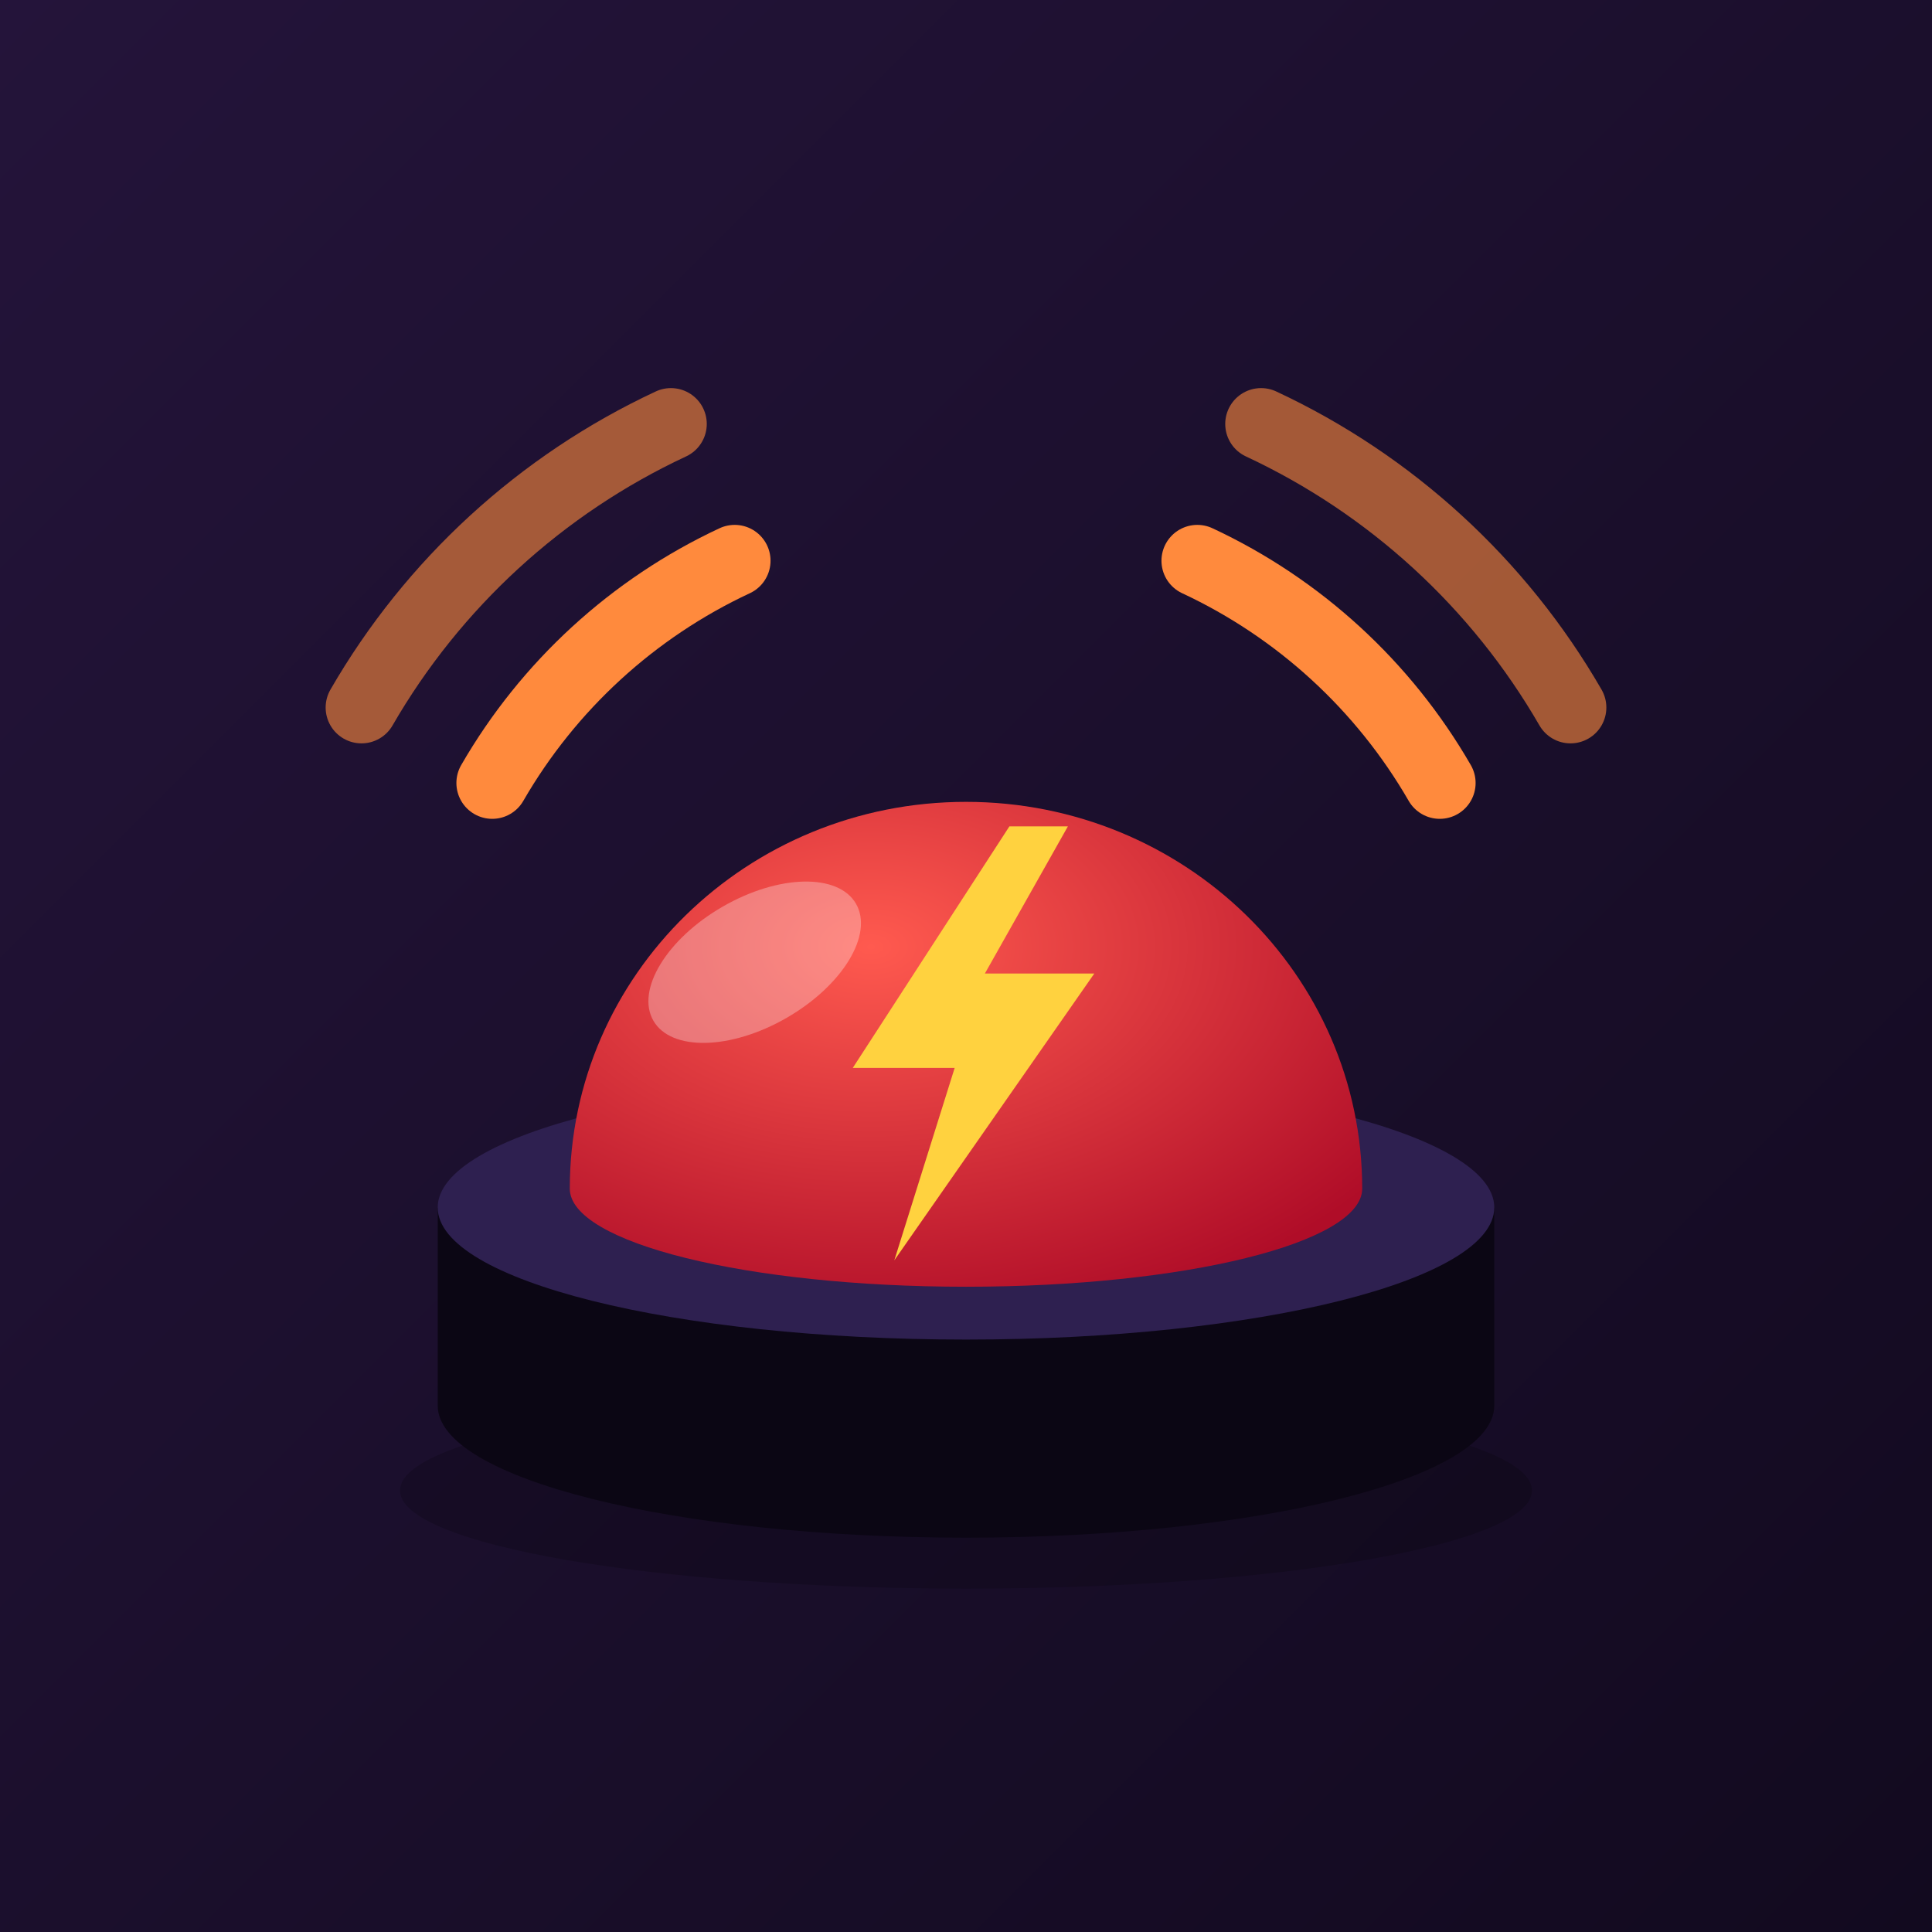
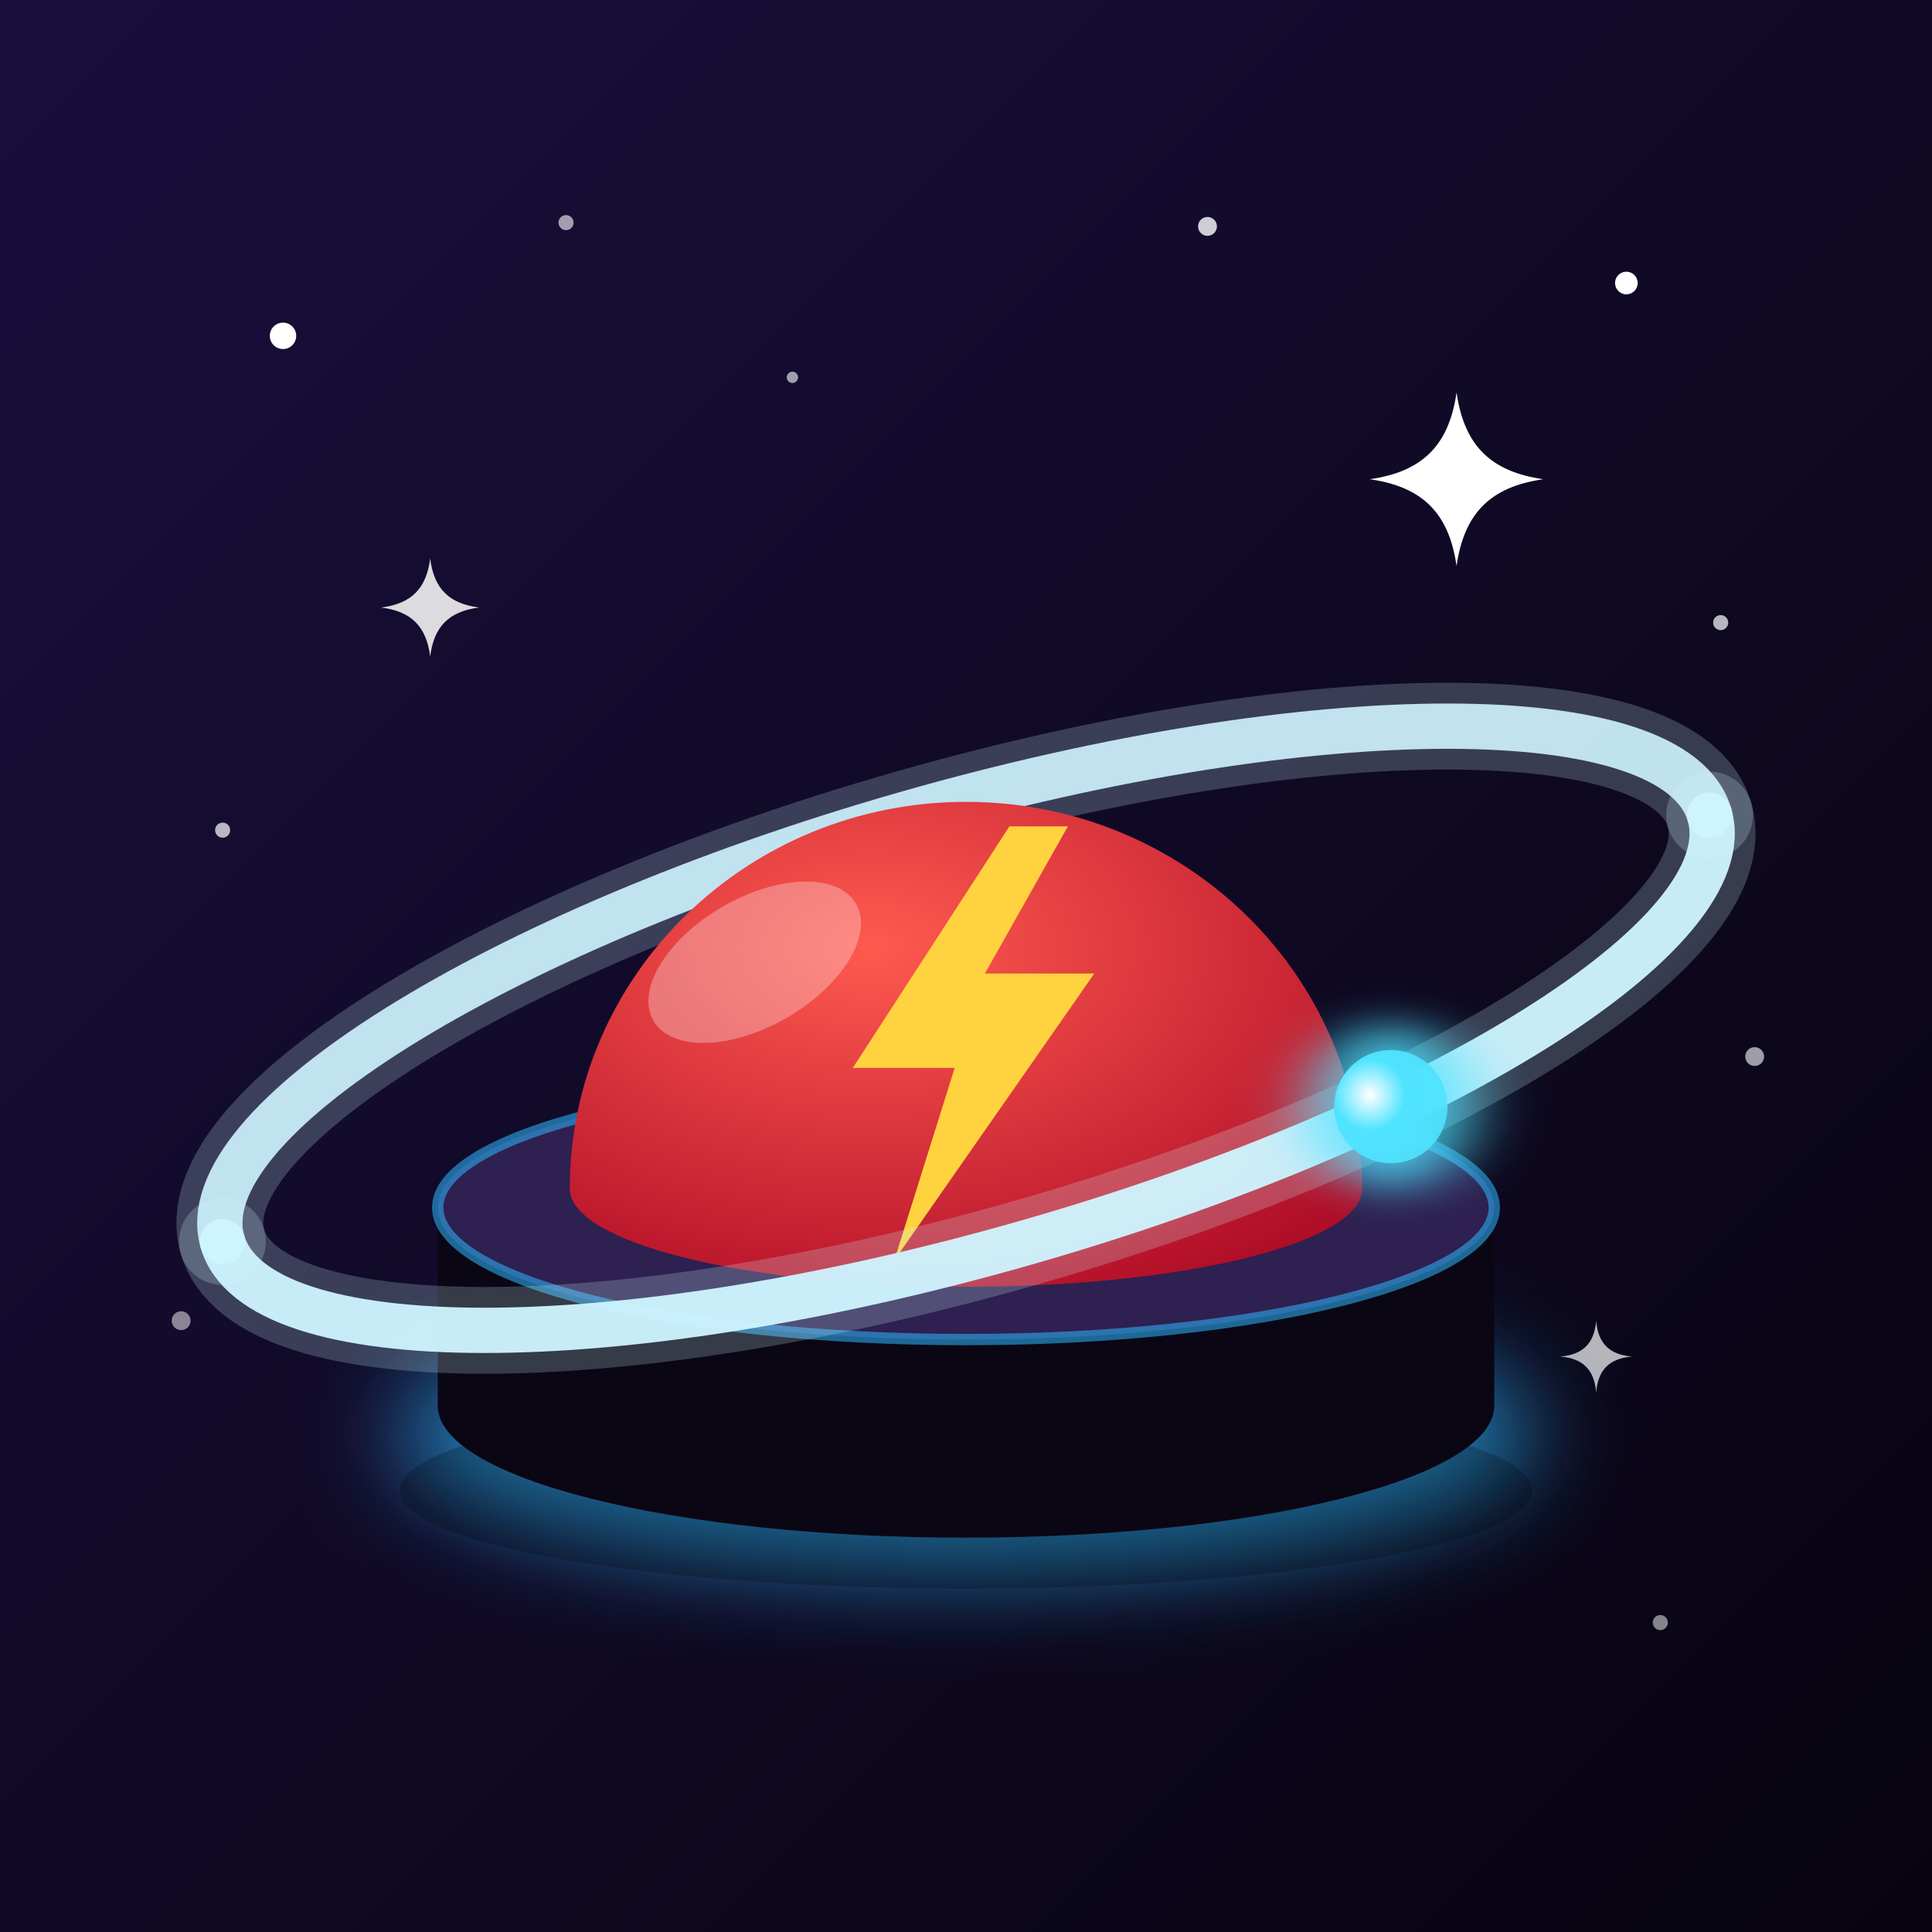
<svg xmlns="http://www.w3.org/2000/svg" width="1024" height="1024" viewBox="0 0 1024 1024">
  <defs>
    <linearGradient id="bg" x1="0" y1="0" x2="1" y2="1">
-       <stop offset="0" stop-color="#24143A" />
-       <stop offset="1" stop-color="#120A1F" />
+       <stop offset="0" stop-color="#1A0F3D" />
+       <stop offset="1" stop-color="#07040F" />
    </linearGradient>
    <radialGradient id="dome" cx="0.38" cy="0.3" r="0.8">
      <stop offset="0" stop-color="#FF5A4F" />
      <stop offset="1" stop-color="#B00D28" />
    </radialGradient>
+     <radialGradient id="orbFill" cx="0.35" cy="0.35" r="0.7">
+       <stop offset="0" stop-color="#FFFFFF" />
+       <stop offset="0.45" stop-color="#4FE3FF" />
+       <stop offset="1" stop-color="#4FE3FF" stop-opacity="0.9" />
+     </radialGradient>
+     <filter id="blur" x="-50%" y="-50%" width="200%" height="200%">
+       <feGaussianBlur stdDeviation="26" />
+     </filter>
+     <filter id="blurSmall" x="-100%" y="-100%" width="300%" height="300%">
+       <feGaussianBlur stdDeviation="14" />
+     </filter>
  </defs>
  <rect width="1024" height="1024" fill="url(#bg)" />
-   <g fill="none" stroke="#FF8A3D" stroke-width="38" stroke-linecap="round">
-     <path d="M260.9,415 A290,290 0 0 1 389.4,297.2" />
-     <path d="M191.6,375 A370,370 0 0 1 355.6,224.7" opacity="0.6" />
-     <path d="M634.6,297.2 A290,290 0 0 1 763.1,415" />
-     <path d="M668.4,224.7 A370,370 0 0 1 832.4,375" opacity="0.6" />
+   <g fill="#FFFFFF">
+     <circle cx="150" cy="178" r="7" />
+     <circle cx="862" cy="150" r="6" />
+     <circle cx="912" cy="330" r="4" opacity="0.7" />
+     <circle cx="118" cy="440" r="4" opacity="0.7" />
+     <circle cx="300" cy="118" r="4" opacity="0.6" />
+     <circle cx="640" cy="120" r="5" opacity="0.8" />
+     <circle cx="930" cy="560" r="5" opacity="0.6" />
+     <circle cx="96" cy="700" r="5" opacity="0.5" />
+     <circle cx="880" cy="860" r="4" opacity="0.5" />
+     <circle cx="420" cy="200" r="3" opacity="0.6" />
+     <path d="M772,208 C776,236 790,250 818,254 C790,258 776,272 772,300 C768,272 754,258 726,254 C754,250 768,236 772,208 Z" />
+     <path d="M228,296 C230,312 238,320 254,322 C238,324 230,332 228,348 C226,332 218,324 202,322 C218,320 226,312 228,296 Z" opacity="0.85" />
+     <path d="M846,700 C847,712 853,718 865,719 C853,720 847,726 846,738 C845,726 839,720 827,719 C839,718 845,712 846,700 Z" opacity="0.7" />
  </g>
-   <ellipse cx="512" cy="790" rx="300" ry="52" fill="#000" opacity="0.18" />
+   <ellipse cx="512" cy="760" rx="300" ry="70" fill="#2BB8FF" opacity="0.75" filter="url(#blur)" />
+   <g transform="rotate(-16 512 545)" fill="none" stroke-linecap="round">
+     <path d="M922,545 A410,118 0 0 0 102,545" stroke="#CFF4FF" stroke-width="46" opacity="0.22" />
+     <path d="M922,545 A410,118 0 0 0 102,545" stroke="#CFF4FF" stroke-width="24" opacity="0.9" />
+   </g>
+   <ellipse cx="512" cy="790" rx="300" ry="52" fill="#000" opacity="0.22" />
  <path d="M232,640 L232,745 A280,70 0 0 0 792,745 L792,640 Z" fill="#0B0614" />
  <ellipse cx="512" cy="640" rx="280" ry="70" fill="#2E2050" />
+   <ellipse cx="512" cy="640" rx="280" ry="70" fill="none" stroke="#2BB8FF" stroke-width="6" opacity="0.55" />
  <path d="M302,630 A210,205 0 0 1 722,630 A210,52 0 0 1 302,630 Z" fill="url(#dome)" />
  <ellipse cx="400" cy="510" rx="62" ry="34" fill="#fff" opacity="0.30" transform="rotate(-30 400 510)" />
  <path d="M535,438 L452,566 L506,566 L474,668 L580,516 L522,516 L566,438 Z" fill="#FFD23F" stroke-linejoin="round" />
+   <g transform="rotate(-16 512 545)" fill="none" stroke-linecap="round">
+     <path d="M922,545 A410,118 0 0 1 102,545" stroke="#CFF4FF" stroke-width="46" opacity="0.22" />
+     <path d="M922,545 A410,118 0 0 1 102,545" stroke="#CFF4FF" stroke-width="24" opacity="0.95" />
+     <circle cx="717" cy="647" r="44" fill="#4FE3FF" opacity="0.8" filter="url(#blurSmall)" />
+     <circle cx="717" cy="647" r="30" fill="url(#orbFill)" />
+   </g>
</svg>
